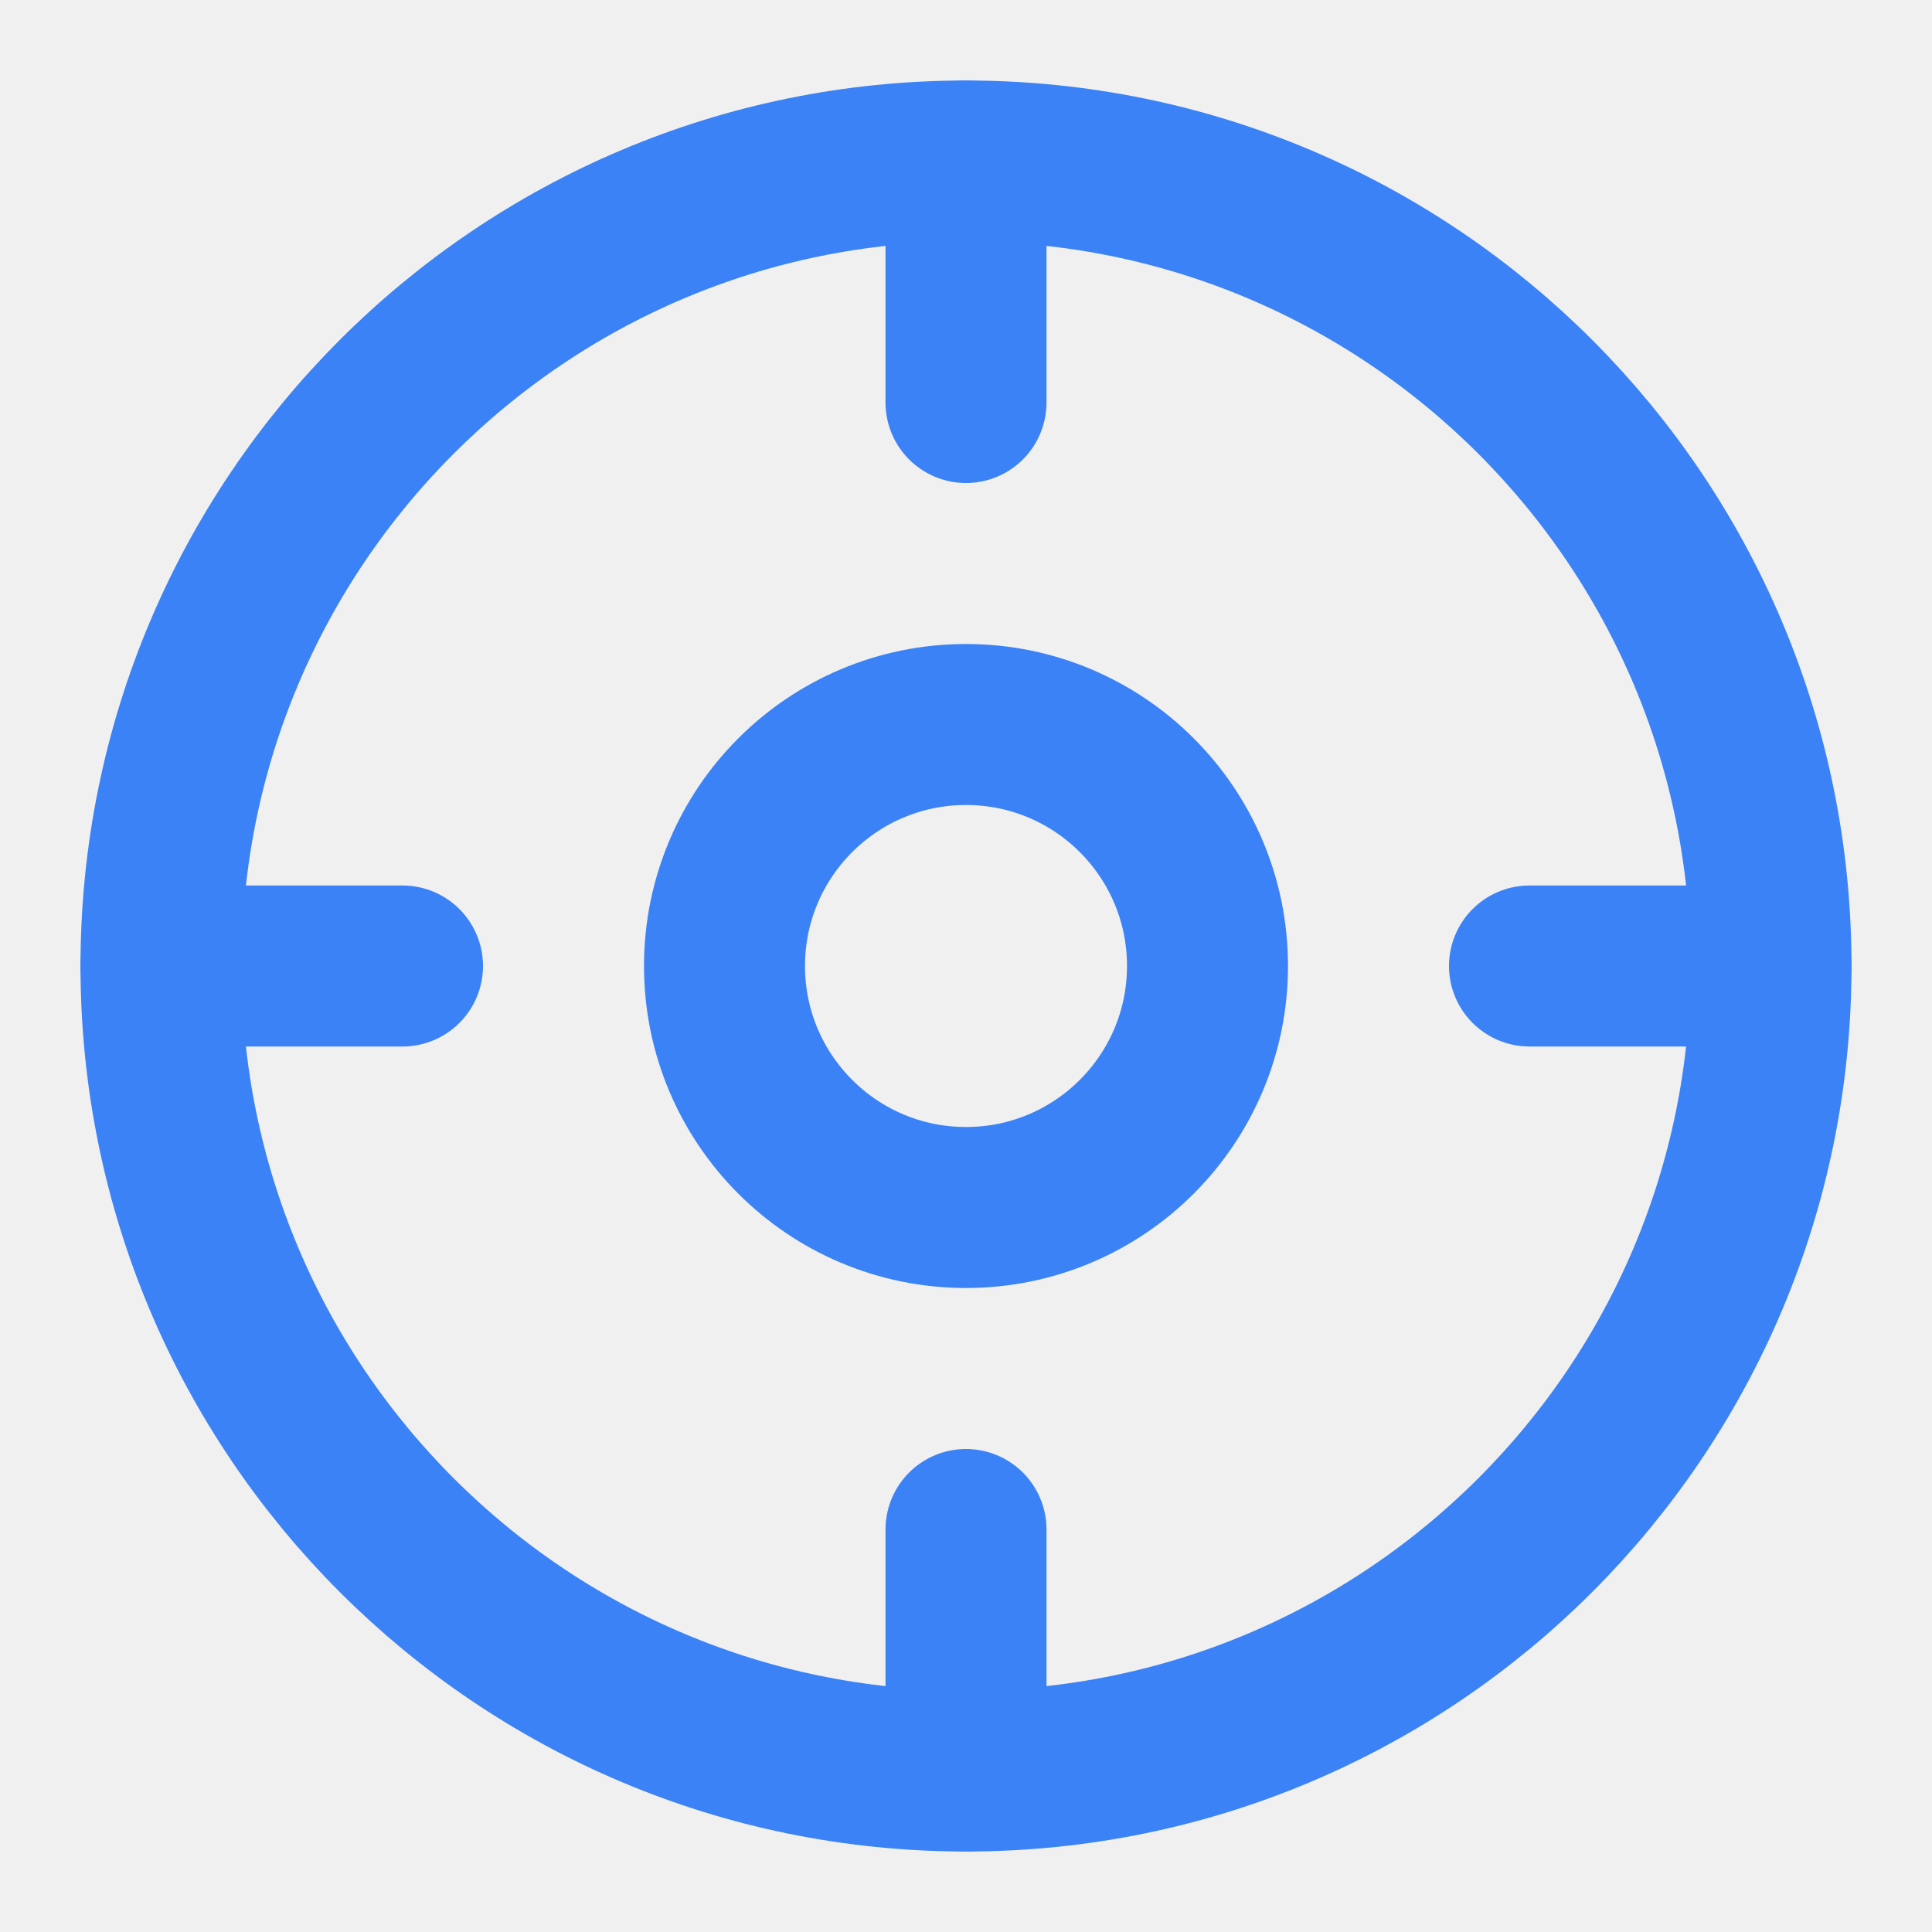
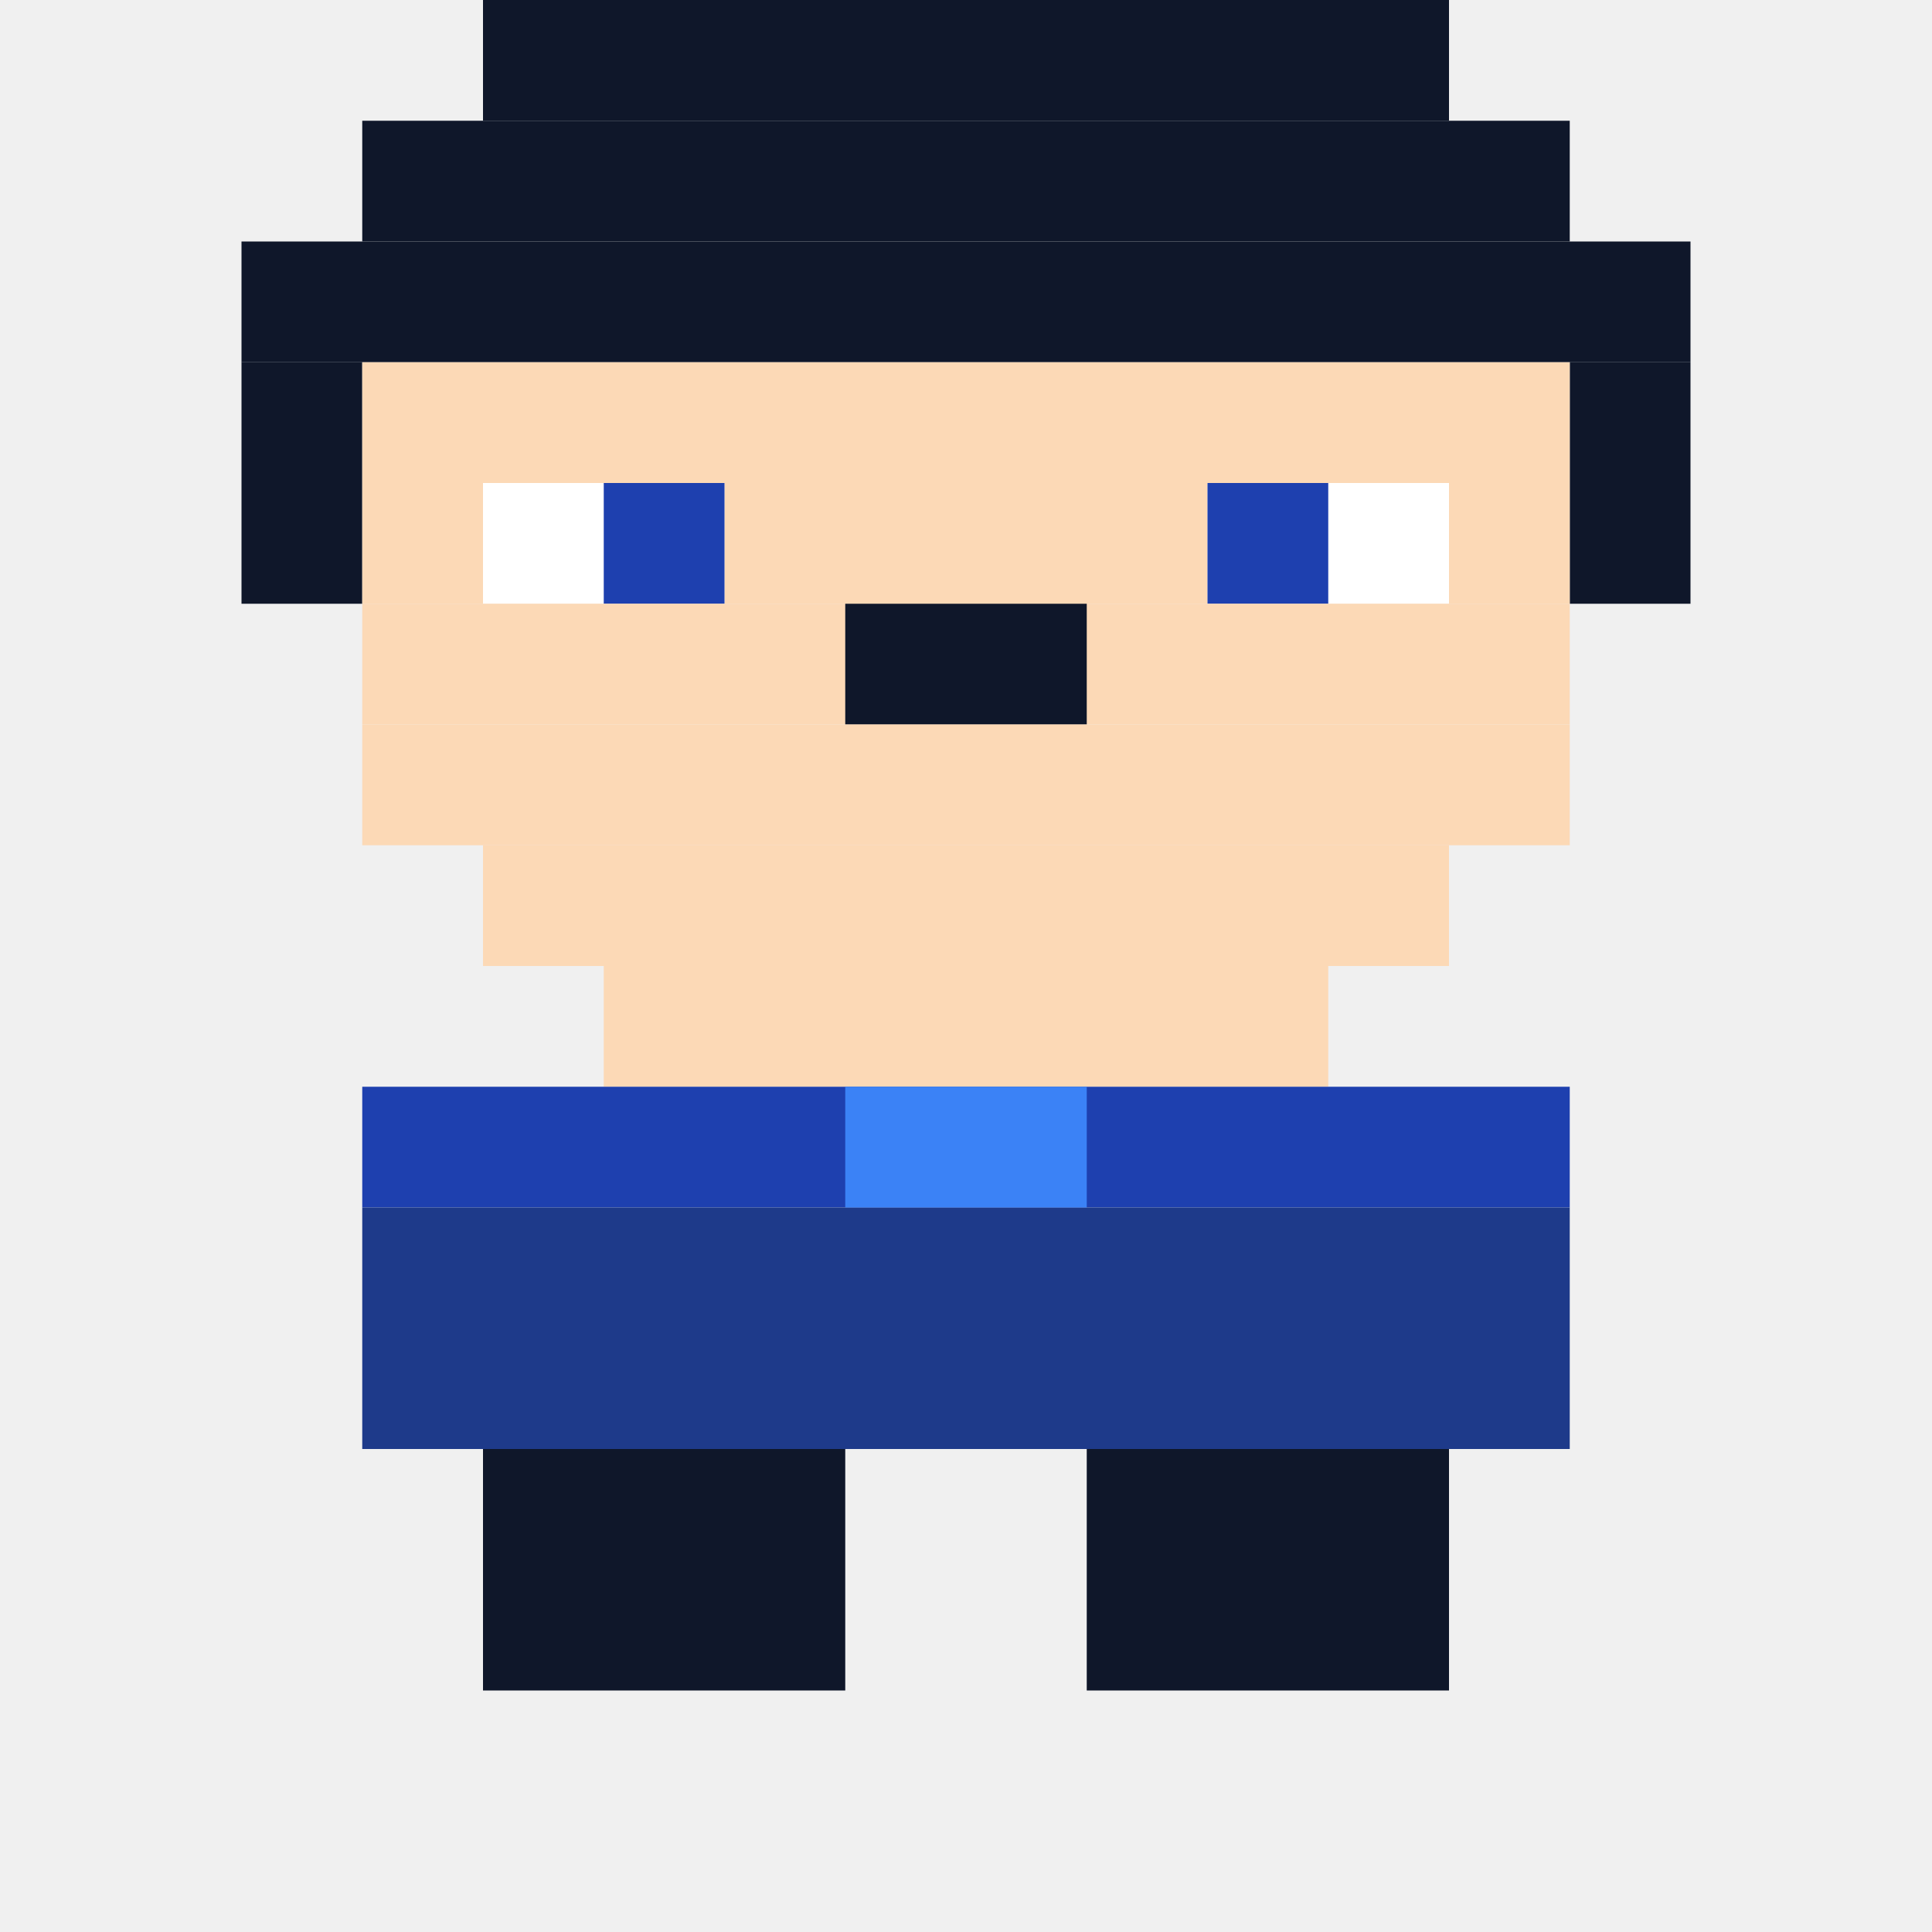
- <svg xmlns="http://www.w3.org/2000/svg" width="24" height="24" viewBox="0 0 24 24" fill="none" stroke="#3b82f6" stroke-width="2" stroke-linecap="round" stroke-linejoin="round">
-   <circle cx="12" cy="12" r="10" />
-   <circle cx="12" cy="12" r="3" />
-   <line x1="12" y1="2" x2="12" y2="5" />
-   <line x1="12" y1="19" x2="12" y2="22" />
-   <line x1="2" y1="12" x2="5" y2="12" />
-   <line x1="19" y1="12" x2="22" y2="12" />
+ <svg xmlns="http://www.w3.org/2000/svg" width="64" height="64" viewBox="0 0 16 16">
+   <rect x="4" y="0" width="8" height="1" fill="#0f172a" />
+   <rect x="3" y="1" width="10" height="1" fill="#0f172a" />
+   <rect x="2" y="2" width="12" height="1" fill="#0f172a" />
+   <rect x="2" y="3" width="1" height="2" fill="#0f172a" />
+   <rect x="13" y="3" width="1" height="2" fill="#0f172a" />
+   <rect x="3" y="3" width="10" height="1" fill="#fcd9b6" />
+   <rect x="3" y="4" width="10" height="1" fill="#fcd9b6" />
+   <rect x="4" y="4" width="2" height="1" fill="#fff" />
+   <rect x="5" y="4" width="1" height="1" fill="#1e40af" />
+   <rect x="10" y="4" width="2" height="1" fill="#fff" />
+   <rect x="10" y="4" width="1" height="1" fill="#1e40af" />
+   <rect x="3" y="5" width="10" height="1" fill="#fcd9b6" />
+   <rect x="7" y="5" width="2" height="1" fill="#0f172a" />
+   <rect x="3" y="6" width="10" height="1" fill="#fcd9b6" />
+   <rect x="4" y="7" width="8" height="1" fill="#fcd9b6" />
+   <rect x="5" y="8" width="6" height="1" fill="#fcd9b6" />
+   <rect x="3" y="9" width="10" height="1" fill="#1e40af" />
+   <rect x="3" y="10" width="10" height="2" fill="#1e3a8a" />
+   <rect x="7" y="9" width="2" height="1" fill="#3b82f6" />
+   <rect x="4" y="12" width="3" height="2" fill="#0f172a" />
+   <rect x="9" y="12" width="3" height="2" fill="#0f172a" />
</svg>
